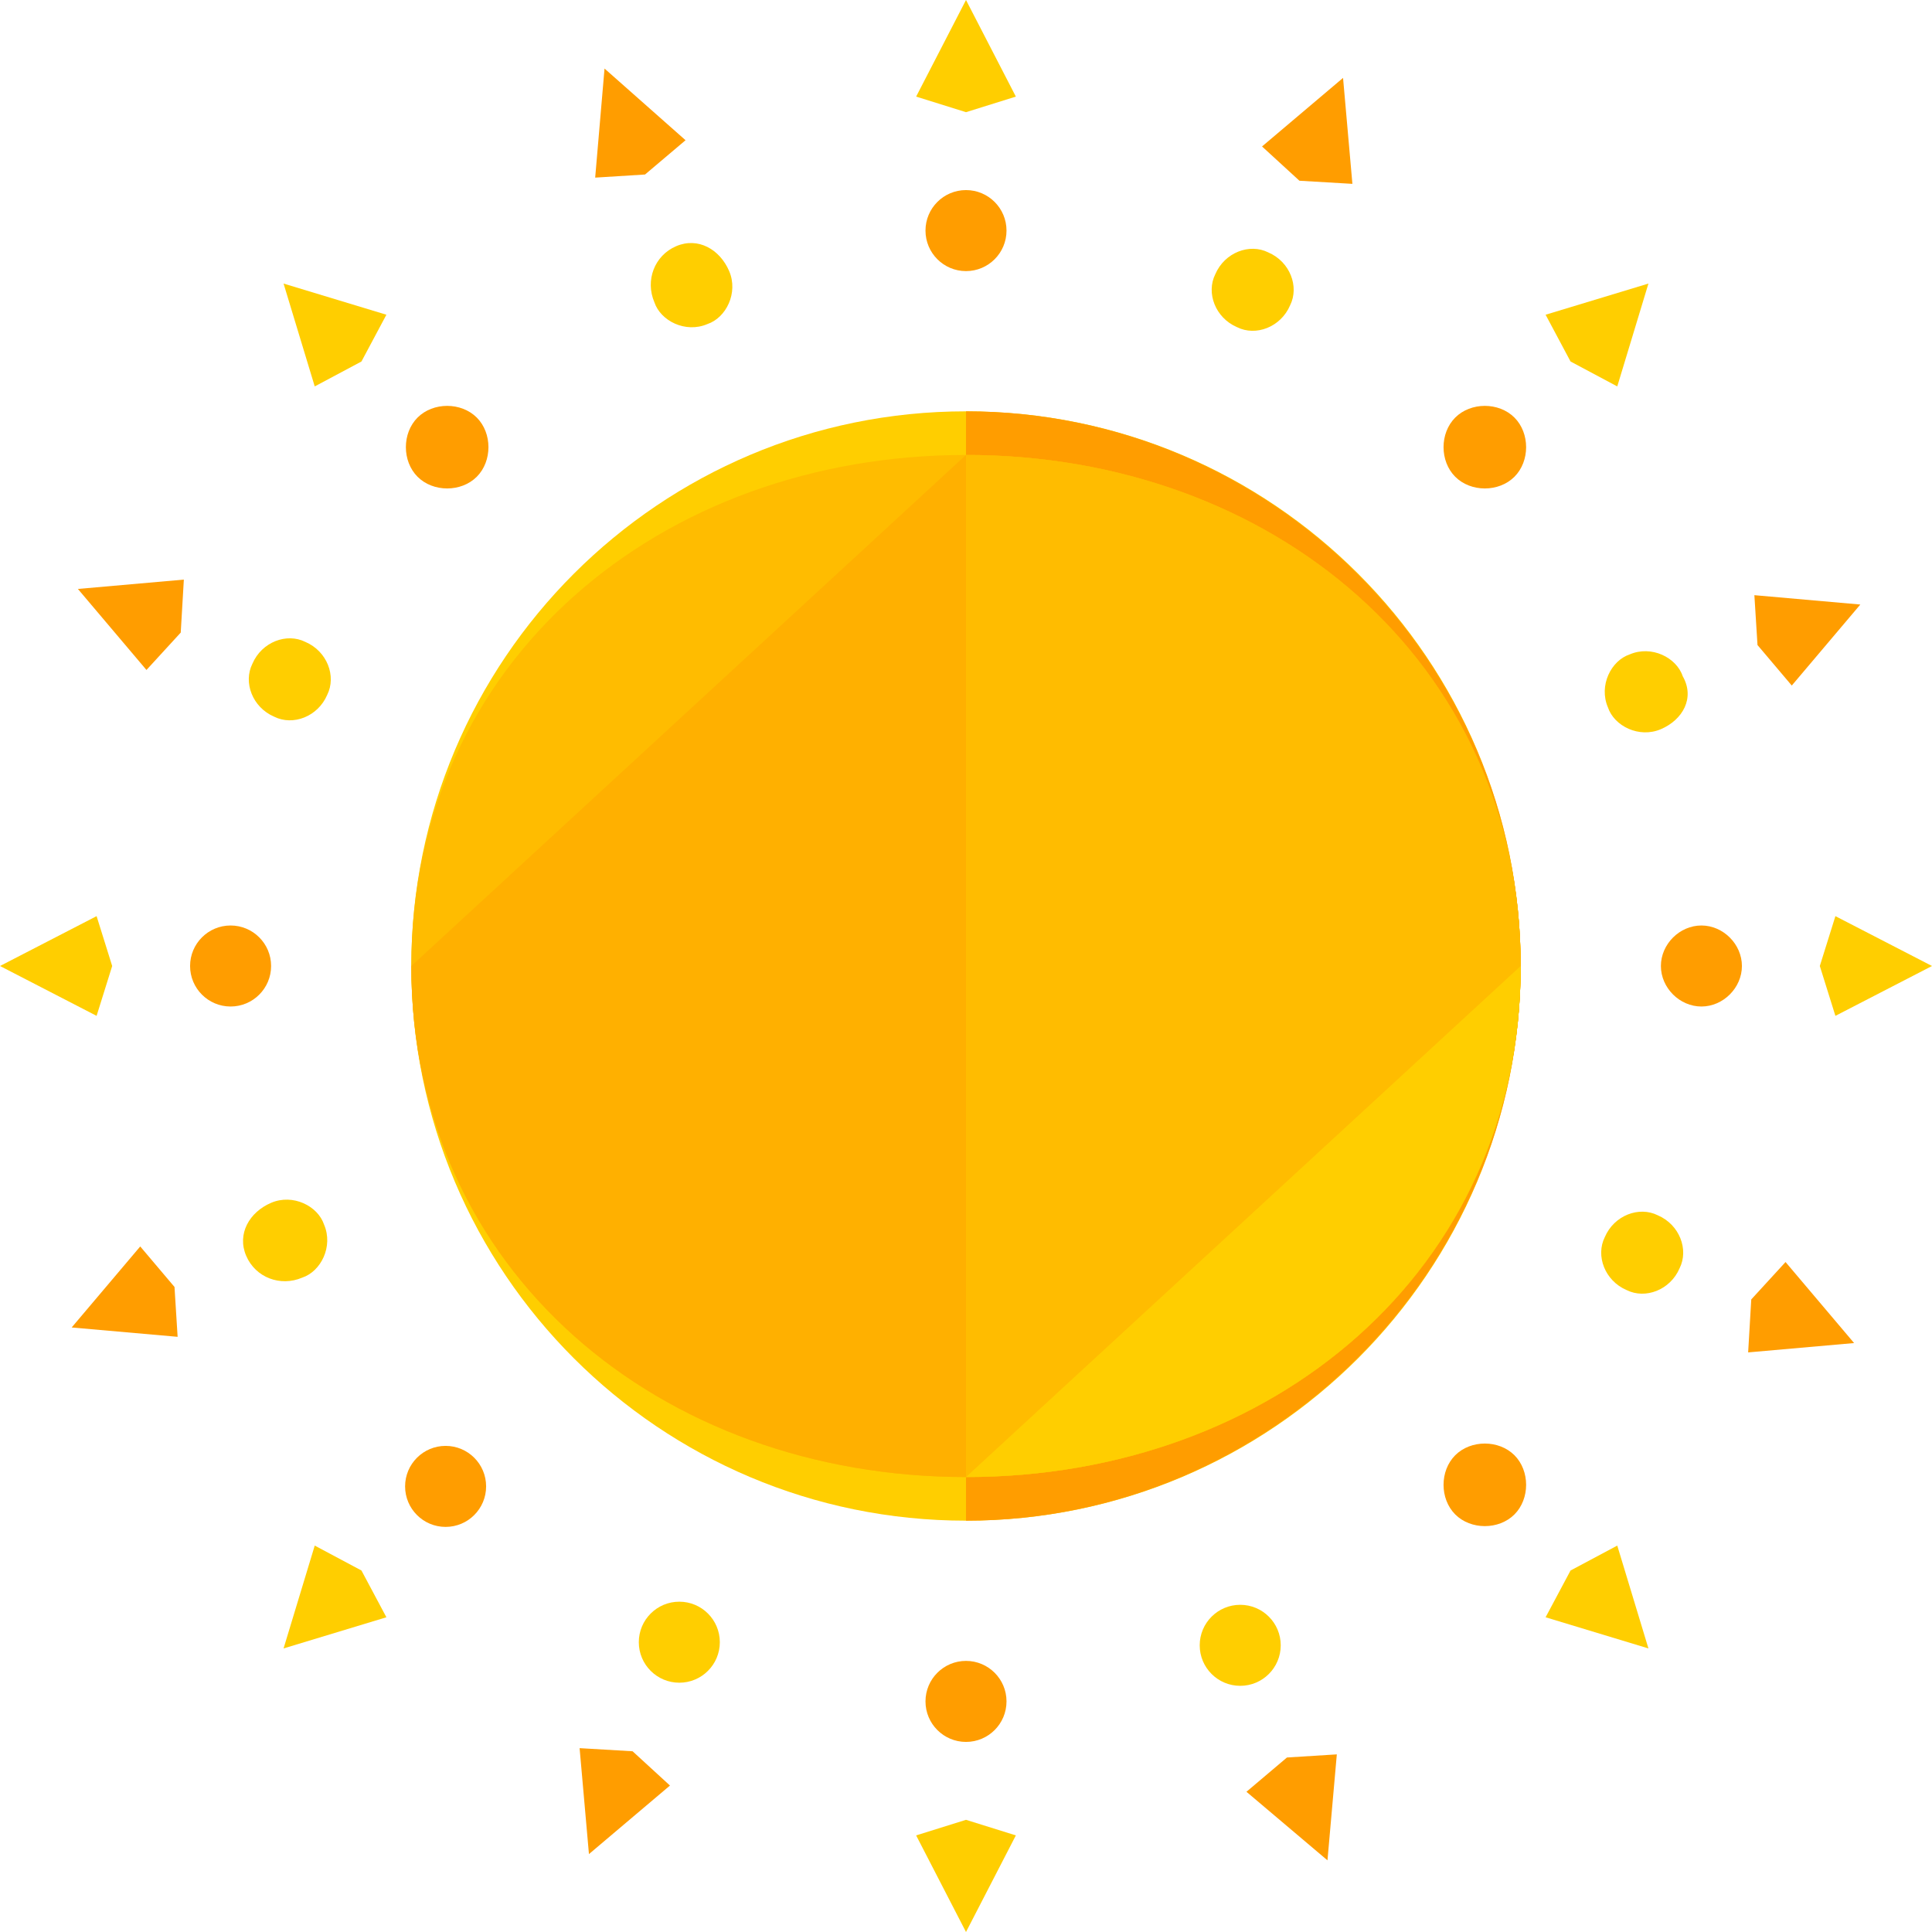
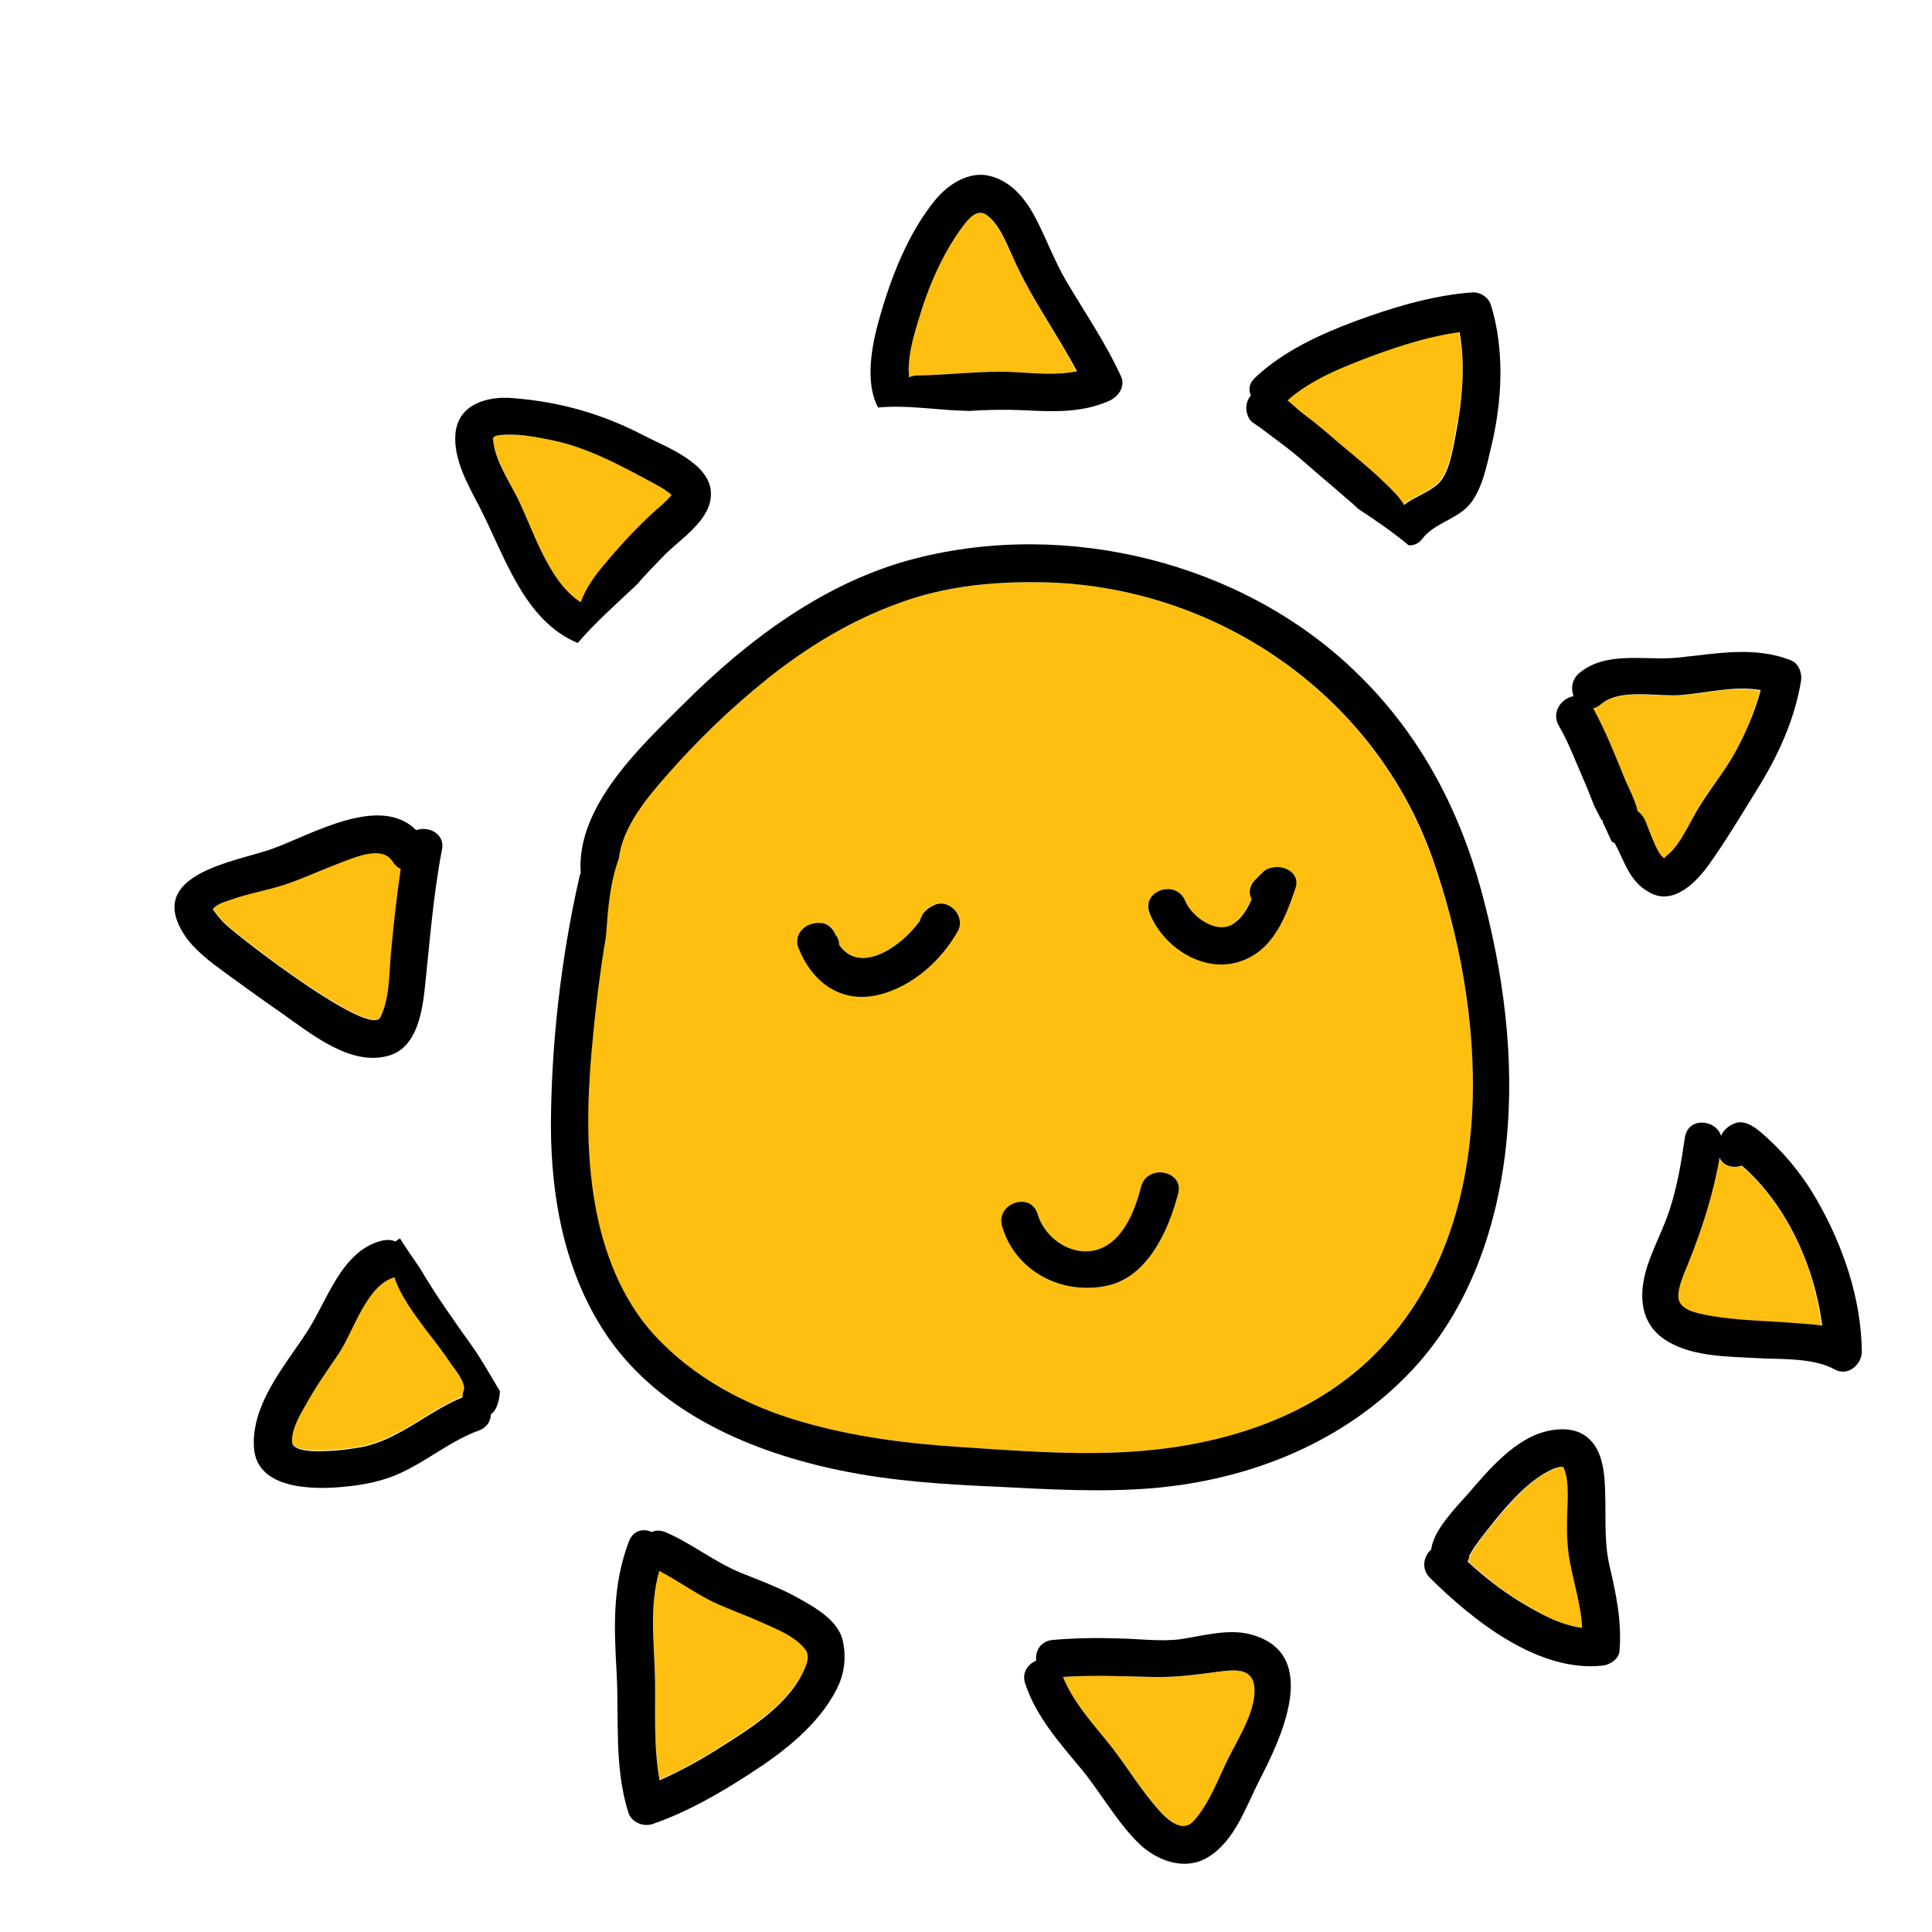
- <svg xmlns="http://www.w3.org/2000/svg" version="1.1" id="Layer_1" x="0px" y="0px" viewBox="0 0 496 496" style="enable-background:new 0 0 496 496;" xml:space="preserve">
-   <circle style="fill:#FFCE00;" cx="248" cy="248" r="142.4" />
-   <path style="fill:#FF9D00;" d="M248,105.6c78.4,0,142.4,64,142.4,142.4s-64,142.4-142.4,142.4" />
-   <path style="fill:#FFBC00;" d="M390.4,248c0,78.4-64,131.2-142.4,131.2S105.6,326.4,105.6,248s64-131.2,142.4-131.2  S390.4,169.6,390.4,248z" />
-   <path style="fill:#FFB000;" d="M248,116.8c78.4,0,142.4,52.8,142.4,131.2s-64,131.2-142.4,131.2S105.6,326.4,105.6,248" />
-   <path style="fill:#FFBC00;" d="M248,116.8c78.4,0,142.4,52.8,142.4,131.2s-64,131.2-142.4,131.2" />
-   <path style="fill:#FFCE00;" d="M390.4,248c0,78.4-64,131.2-142.4,131.2" />
-   <circle style="fill:#FF9D00;" cx="248" cy="59.2" r="10.4" />
-   <polygon style="fill:#FFCE00;" points="260.8,24.8 248,28.8 235.2,24.8 248,0 " />
-   <circle style="fill:#FF9D00;" cx="248" cy="436.8" r="10.4" />
-   <polygon style="fill:#FFCE00;" points="235.2,471.2 248,467.2 260.8,471.2 248,496 " />
-   <path style="fill:#FF9D00;" d="M388.8,122.4c-4,4-11.2,4-15.2,0s-4-11.2,0-15.2s11.2-4,15.2,0S392.8,118.4,388.8,122.4z" />
-   <polygon style="fill:#FFCE00;" points="415.2,99.2 403.2,92.8 396.8,80.8 423.2,72.8 " />
-   <circle style="fill:#FF9D00;" cx="114.4" cy="381.6" r="10.4" />
-   <polygon style="fill:#FFCE00;" points="80.8,396.8 92.8,403.2 99.2,415.2 72.8,423.2 " />
-   <path style="fill:#FF9D00;" d="M436.8,258.4c-5.6,0-10.4-4.8-10.4-10.4s4.8-10.4,10.4-10.4s10.4,4.8,10.4,10.4  C447.2,253.6,442.4,258.4,436.8,258.4z" />
-   <polygon style="fill:#FFCE00;" points="471.2,260.8 467.2,248 471.2,235.2 496,248 " />
-   <circle style="fill:#FF9D00;" cx="59.2" cy="248" r="10.4" />
-   <polygon style="fill:#FFCE00;" points="24.8,235.2 28.8,248 24.8,260.8 0,248 " />
-   <path style="fill:#FF9D00;" d="M373.6,388.8c-4-4-4-11.2,0-15.2s11.2-4,15.2,0s4,11.2,0,15.2C384.8,392.8,377.6,392.8,373.6,388.8z" />
-   <polygon style="fill:#FFCE00;" points="396.8,415.2 403.2,403.2 415.2,396.8 423.2,423.2 " />
-   <path style="fill:#FF9D00;" d="M122.4,107.2c4,4,4,11.2,0,15.2s-11.2,4-15.2,0s-4-11.2,0-15.2S118.4,103.2,122.4,107.2z" />
-   <g>
-     <polygon style="fill:#FFCE00;" points="99.2,80.8 92.8,92.8 80.8,99.2 72.8,72.8  " />
-     <path style="fill:#FFCE00;" d="M331.2,78.4c-2.4,5.6-8.8,8-13.6,5.6c-5.6-2.4-8-8.8-5.6-13.6c2.4-5.6,8.8-8,13.6-5.6   C331.2,67.2,333.6,73.6,331.2,78.4z" />
-   </g>
-   <polygon style="fill:#FF9D00;" points="347.2,47.2 333.6,46.4 324,37.6 344.8,20 " />
-   <circle style="fill:#FFCE00;" cx="174.4" cy="421.6" r="10.4" />
-   <polygon style="fill:#FF9D00;" points="148.8,448.8 162.4,449.6 172,458.4 151.2,476 " />
-   <path style="fill:#FFCE00;" d="M426.4,187.2c-5.6,2.4-12-0.8-13.6-5.6c-2.4-5.6,0.8-12,5.6-13.6c5.6-2.4,12,0.8,13.6,5.6  C435.2,179.2,432,184.8,426.4,187.2z" />
-   <polygon style="fill:#FF9D00;" points="460,176 451.2,165.6 450.4,152.8 477.6,155.2 " />
-   <path style="fill:#FFCE00;" d="M69.6,308.8c5.6-2.4,12,0.8,13.6,5.6c2.4,5.6-0.8,12-5.6,13.6c-5.6,2.4-12,0-14.4-5.6  C60.8,316.8,64,311.2,69.6,308.8z" />
-   <polygon style="fill:#FF9D00;" points="36,320 44.8,330.4 45.6,343.2 18.4,340.8 " />
-   <path style="fill:#FFCE00;" d="M417.6,331.2c-5.6-2.4-8-8.8-5.6-13.6c2.4-5.6,8.8-8,13.6-5.6c5.6,2.4,8,8.8,5.6,13.6  C428.8,331.2,422.4,333.6,417.6,331.2z" />
-   <polygon style="fill:#FF9D00;" points="448.8,347.2 449.6,333.6 458.4,324 476,344.8 " />
-   <path style="fill:#FFCE00;" d="M78.4,164.8c5.6,2.4,8,8.8,5.6,13.6c-2.4,5.6-8.8,8-13.6,5.6c-5.6-2.4-8-8.8-5.6-13.6  C67.2,164.8,73.6,162.4,78.4,164.8z" />
-   <polygon style="fill:#FF9D00;" points="47.2,148.8 46.4,162.4 37.6,172 20,151.2 " />
-   <circle style="fill:#FFCE00;" cx="318.4" cy="422.4" r="10.4" />
-   <polygon style="fill:#FF9D00;" points="320,460 330.4,451.2 343.2,450.4 340.8,477.6 " />
-   <path style="fill:#FFCE00;" d="M187.2,69.6c2.4,5.6-0.8,12-5.6,13.6c-5.6,2.4-12-0.8-13.6-5.6c-2.4-5.6,0-12,5.6-14.4  C179.2,60.8,184.8,64,187.2,69.6z" />
-   <polygon style="fill:#FF9D00;" points="176,36 165.6,44.8 152.8,45.6 155.2,17.6 " />
-   <g>
- </g>
-   <g>
- </g>
-   <g>
- </g>
-   <g>
- </g>
-   <g>
- </g>
-   <g>
- </g>
-   <g>
- </g>
-   <g>
- </g>
-   <g>
- </g>
-   <g>
- </g>
-   <g>
- </g>
-   <g>
- </g>
-   <g>
- </g>
-   <g>
- </g>
-   <g>
- </g>
+ <svg xmlns="http://www.w3.org/2000/svg" viewBox="0 0 512 512" width="48px" height="48px">
+   <path fill="#FEBF10" d="M213.4 436.9c-2.8-3.5-7.9-5.5-11.9-7.3-4.2-1.9-8.6-3.4-12.8-5.4-4.9-2.4-9.2-5.6-14-8.1-2.7 9.7-1.2 19-1.1 29.1.1 8.8-.4 17.8 1.2 26.4 5.6-2.4 11.1-5.5 16.2-8.8 7.4-4.7 16.5-10.4 21-18.3C213.1 442.7 215.1 439.1 213.4 436.9zM379.5 227.4c-15.5-43.6-57.8-72.5-104-73.1-12.6-.2-25.3 1.2-37.3 5.5-12.8 4.7-24.5 11.7-35.1 20.2-9.6 7.7-18.7 16.6-26.8 25.8-5.2 5.9-11.5 13.6-12.4 21.7-2.4 6.5-2.9 13.5-3.4 20.5-1.7 10-2.9 20.2-3.8 30.3-1.2 13.6-1.5 27.4.9 40.9 2.2 12.5 7.1 25.1 15.7 34.6 10.4 11.3 24.4 18.8 39.1 23 13.8 4 28 5.8 42.3 6.7 13.8.9 27.8 2 41.5 1.4 26.5-1.1 53.5-9.1 71.5-29.7C397.7 321.1 393.7 267.4 379.5 227.4zM253.8 246.7c-4.4 7.8-12 14.5-20.8 16.8-10 2.6-17.7-3.3-21.4-12.4-1.5-3.9 2.2-6.8 5.7-6.6.2 0 .3 0 .5 0 2 .2 3.3 1.9 3.8 3.7 0-.2-.1-.4-.1-.6.6.9.9 1.8.9 2.7 5.5 8.1 16.4.7 21.4-6.4.5-1.9 1.6-3.3 3.9-4.2C251.7 238.1 256 243 253.8 246.7zM312.2 316.4c-2.5 9.5-7.9 21.9-18.7 24.3-11.9 2.6-24.3-3.6-27.9-15.6-1.8-6.2 7.6-9.5 9.4-3.3 2.1 7 10.4 12.2 17.5 8.7 5.7-2.9 8.4-10.2 9.9-16C304 308.3 313.9 310.2 312.2 316.4zM343.2 235.4c-2.7 8.1-6.1 16.8-15 19.5-9.6 2.9-20.1-4.1-23.6-12.8-2.4-6 7-9.3 9.4-3.3 1.7 4.1 8.4 9.1 12.9 5.9 2.2-1.6 3.6-3.9 4.7-6.4-.8-1.6-.8-3.5.9-5.1.7-.7 1.3-1.3 2-2C337.7 228.1 345 230.3 343.2 235.4zM332.4 446.9c-.6-5-5.4-4.4-9.4-3.9-6.2.8-11.8 1.6-18 1.4-7.8-.2-15.6-.5-23.3 0 2.5 6.3 7.1 11.5 11.3 16.6 4.4 5.3 8 11.3 12.3 16.6 2.2 2.6 7.3 9 11 5 4.1-4.5 6.5-11.1 9.2-16.6C328.1 460.8 333.1 453 332.4 446.9zM177.3 130.6c-1.5-1-3.1-1.9-4.6-2.8-8.4-4.6-17.2-9.3-26.7-11.2-4.4-.9-9.7-1.9-14.2-1.2-.6.1-1 .4-1.1.5 0 .3 0 .7 0 1 .7 5 3.7 9.8 6 14.2 4.4 8.5 8.3 22.8 17.2 28.5 1.3-3.8 4-7.4 6.4-10.2 4.2-5 8.7-9.8 13.5-14.2 1.4-1.2 2.8-2.4 4-3.8.1-.1.1-.1.2-.2C177.8 131 177.5 130.8 177.3 130.6zM268.3 68.1c-1.7-3.7-3.5-8.6-6.9-11.1-2.5-1.9-4.9 1.1-6.3 2.9-5.4 7.2-9.3 16.3-11.8 24.9-1.2 4.2-2.6 8.8-2.6 13.2 0 .7 0 1.4.1 2 .6-.3 1.3-.5 2.1-.5 8.6-.1 17.1-1.3 25.6-.9 5.5.3 11.3.8 16.7-.2C279.9 88.2 273.1 78.8 268.3 68.1zM386.6 87.9c-7.8 1.1-15.5 3.4-22.8 6.2-7.8 2.9-16.4 6.2-22.8 11.9 1.6 1.3 3.2 2.8 4.5 3.8 3.1 2.4 6 4.9 9 7.4 4 3.4 8.2 6.8 12 10.4 1.9 1.8 4 3.8 5.4 6.1 2.7-2.1 5.9-3 8.7-5.3 3.3-2.7 4.3-9.5 5-13.4C387.5 106.3 388.4 96.8 386.6 87.9zM119.6 361.5c-2.2-3.2-4.7-6.3-7-9.5-3.1-4.1-6.5-8.7-8.2-13.7-7.5 2.2-10.8 14.4-14.8 20.3-2.9 4.3-5.9 8.5-8.4 13-1.7 3.1-4.1 6.8-3.9 10.4.1 2 4.2 2.4 6.7 2.4 3.9 0 7.9-.4 11.7-1.1 9.9-1.9 17.5-9.4 26.8-13.2 0-.6.1-1.3.3-2C123.5 366.6 120.5 362.7 119.6 361.5zM104.2 228.3c-2.8-4.5-10.1-1.2-13.8.2-5 1.9-9.9 4.3-15 5.9-4.7 1.5-9.7 2.3-14.3 4-1.5.6-3.5 1.2-4.6 2.4 0 .1.1.1.1.2.9 1.4 2 2.8 3.3 3.9 4.2 3.9 38.2 30.1 41 24.6 2.6-5 2.3-11.5 2.8-17 .7-7.5 1.5-15 2.7-22.4C105.5 229.8 104.8 229.2 104.2 228.3zM416.5 415.2c-1-4.6-1-8.6-1-13.3 0-4 .6-9.4-1-13.2.1.2-.2-.1-.6 0-.9.1-1.8.4-2.6.8-6 2.8-10.9 8.6-15 13.5-1.9 2.3-3.8 4.7-5.5 7.2-.4.6-.9 1.3-1.2 2-.1.6-.3 1.1-.5 1.6 4.3 3.9 8.9 7.6 13.8 10.6 5 3.1 10.7 6.3 16.7 7.1C419.1 426 417.6 420.6 416.5 415.2zM445.2 184.3c-6.2.5-16-1.9-21 2.4-.7.6-1.4.9-2.1 1.1 3.4 6 6 12.6 8.5 19 .9 2.3 2.5 5.3 3.3 8.3.6.4 1.2.9 1.6 1.7 1 1.7 3.6 10.3 5.6 10.8-.3-.3 1.5-1.5 1.9-2 .8-.9 1.6-1.9 2.2-2.9 1.2-1.8 2.3-3.7 3.2-5.6 3.2-6.4 8.3-11.9 11.7-18.3 2.7-5.1 4.9-10.2 6.3-15.7C459.6 181.7 451.9 183.8 445.2 184.3zM461.5 309c-2.3.7-4.9.1-5.9-2.1-1.7 9.8-4.6 18.6-8.3 28-.9 2.3-3.8 8.2-2.1 10.6 1.1 1.6 3.3 2.3 5.1 2.7 7.3 1.7 14.9 1.8 22.3 2.3 3.3.2 6.8.4 10.1 1C480.9 335.7 473.5 319.3 461.5 309z" />
+   <path d="M395.1 80.8c-.7-2.1-2.9-3.5-5.1-3.3-10.5.8-21 4-30.8 7.6-9.4 3.5-19.2 8-26.6 15-1.6 1.5-1.8 3.2-1.1 4.7-1.3 1.5-1.7 3.7-.5 6.1.2.3.4.5.6.8.9.6 1.7 1.2 2.6 1.8 0 0 0 0 0 0 0 0 0 0 0 0 1.6 1.2 3.2 2.4 4.8 3.6 2.6 1.9 5 3.9 7.4 6 3.3 2.9 6.8 5.8 10.1 8.7.9.8 2.3 1.9 3.5 3.1 4.6 3 9.1 6.1 13.3 9.6 1.3.1 2.7-.4 3.7-1.8 3-3.9 8.4-4.9 11.9-8.4 3.8-3.9 5.1-10.9 6.3-16C398.1 106.4 398.8 92.7 395.1 80.8zM385.8 115.1c-.8 3.9-1.7 10.7-5 13.4-2.8 2.3-6 3.2-8.7 5.3-1.4-2.3-3.5-4.3-5.4-6.1-3.8-3.7-8-7-12-10.4-3-2.6-5.9-5.1-9-7.4-1.4-1-2.9-2.5-4.5-3.8 6.3-5.6 15-9 22.8-11.9 7.3-2.7 15-5.1 22.8-6.2C388.4 96.8 387.5 106.3 385.8 115.1zM124.8 356.3c-4.7-6.6-9.4-13.2-13.5-20.2-1.8-2.6-3.6-5.2-5.3-7.9-.4.2-.8.5-1.2.8-.9-.4-2-.5-3.2-.3-11.1 2.4-14.9 16.2-20.4 24.5-5.9 9-14.6 19-13.9 30.4.7 11.3 16 11.2 24 10.4 5.2-.5 10.3-1.5 15-3.7 7.1-3.3 13.2-8.5 20.6-11.2 2.2-.8 3.1-2.5 3.2-4.3.7-.5 1.2-1.2 1.6-2.2.5-1.3.7-2.6.8-3.9C130 364.6 127.6 360.2 124.8 356.3zM122.9 368.3c-.2.7-.4 1.3-.3 2-9.2 3.7-16.9 11.3-26.8 13.2-3.9.7-7.8 1.1-11.7 1.1-2.5 0-6.6-.4-6.7-2.4-.2-3.6 2.2-7.4 3.9-10.4 2.5-4.5 5.5-8.7 8.4-13 4-5.9 7.3-18.1 14.8-20.3 1.7 5 5.1 9.5 8.2 13.7 2.4 3.1 4.8 6.2 7 9.5C120.5 362.7 123.5 366.6 122.9 368.3zM171 115.6c-11.3-5.9-22.4-9.1-35.1-10.1-6.7-.6-14.5 1.6-15.2 9.4-.6 6.8 3.3 13.5 6.3 19.3 6.7 12.9 11.7 30.2 26.1 36.2 4.8-5.6 10.4-10.5 15.7-15.5 2.2-2.6 4.6-5 6.9-7.4 4.3-4.5 12.7-9.5 12.7-16.5C188.6 122.9 176.6 118.5 171 115.6zM177.8 131.4c-1.2 1.4-2.6 2.6-4 3.8-4.8 4.3-9.3 9.2-13.5 14.2-2.4 2.8-5.1 6.4-6.4 10.2-8.9-5.7-12.8-20-17.2-28.5-2.3-4.4-5.4-9.2-6-14.2 0-.3 0-.7 0-1 .2-.1.5-.4 1.1-.5 4.5-.7 9.8.3 14.2 1.2 9.5 1.9 18.2 6.6 26.7 11.2 1.6.9 3.2 1.7 4.6 2.8.2.2.5.4.7.6C177.9 131.3 177.9 131.4 177.8 131.4zM297.1 99.8c-4.1-9-9.7-17.1-14.7-25.6-3-5.2-5.1-10.9-7.9-16.3-2.7-5.2-6.5-9.9-12.3-11.3-5.4-1.3-10.8 2.2-14.1 6.1-7.5 9-12.1 21.1-15.2 32.2-1.8 6.4-3.8 16.5-.2 23.1 7-.7 14.7.5 21.3.8.9 0 1.9.1 2.8.1 4.7-.3 9.4-.4 14.2-.2 7.8.4 15.7.8 23-2.5C296.3 105.2 298.3 102.5 297.1 99.8zM268.6 98.6c-8.6-.4-17.1.8-25.6.9-.8 0-1.5.2-2.1.5 0-.7-.1-1.3-.1-2 0-4.4 1.3-9 2.6-13.2 2.5-8.6 6.4-17.7 11.8-24.9 1.4-1.8 3.7-4.8 6.3-2.9 3.4 2.5 5.2 7.4 6.9 11.1 4.7 10.7 11.6 20.1 17 30.3C279.9 99.5 274.1 98.9 268.6 98.6zM110.3 220c-9.7-9.7-27.9 1.3-38.3 5-9.7 3.4-33.4 6.6-23.3 22.5 2.6 4.1 6.9 7.3 10.7 10.1 5.1 3.7 10.2 7.4 15.4 11 7.7 5.4 18.3 14.2 28.4 11.1 7.3-2.2 8.7-11.6 9.4-18 1.3-12.2 2.2-24.4 4.5-36.4C118.1 221 113.6 218.8 110.3 220zM103.6 252.6c-.5 5.5-.3 12-2.8 17-2.8 5.5-36.8-20.7-41-24.6-1.3-1.2-2.3-2.5-3.3-3.9 0-.1-.1-.1-.1-.2 1.1-1.3 3.1-1.9 4.6-2.4 4.7-1.7 9.6-2.5 14.3-4 5.1-1.7 10-4 15-5.9 3.8-1.4 11.1-4.7 13.8-.2.6.9 1.3 1.5 2.1 1.9C105.1 237.6 104.3 245.1 103.6 252.6zM481.6 318.2c-3.4-6-7.8-11.6-12.9-16.3-2.2-2-5.7-5.5-9-4.2-1.9.8-3 1.9-3.6 3.3-1.4-4.4-8.8-5.1-9.6.5-.9 6.4-2 12.8-4 19-1.7 5.2-4.3 10-6 15.2-2.5 8-1.8 15.8 6 20.1 6.6 3.7 15.4 3.7 22.8 4.1 6.5.4 15-.2 20.9 3 3.5 2 7.3-1.3 7.2-4.9C493.2 344.1 488.5 330.3 481.6 318.2zM472.7 350.4c-7.5-.5-15-.6-22.3-2.3-1.8-.4-4-1.1-5.1-2.7-1.7-2.4 1.2-8.3 2.1-10.6 3.7-9.3 6.6-18.2 8.3-28 .9 2.2 3.6 2.9 5.9 2.1 11.9 10.3 19.3 26.7 21.3 42.4C479.5 350.8 476 350.7 472.7 350.4zM474.6 175c-9.8-3.9-20-1.7-30.2-.7-8.4.8-18.8-1.9-25.9 4.1-2 1.7-2.2 4.1-1.5 6.1-3.1.5-6 4.2-3.9 7.8 2.5 4.3 4.3 9.1 6.3 13.7 1.1 2.5 2.1 5 3.1 7.6.7 1.3 1.3 2.6 2 3.9.1-.2.2-.3.3-.5-.1.3-.1.6-.1.8.8 1.7 1.6 3.4 2.4 5.2.3.2.5.3.8.4 2.7 5 3.9 10.3 9.4 13.2 6.3 3.4 12.3-2.9 15.6-7.5 4.5-6.3 8.6-13.2 12.7-19.8 5.5-8.8 10-18.5 11.7-28.9C477.6 178.4 476.7 175.8 474.6 175zM460.2 198.7c-3.4 6.4-8.4 11.9-11.7 18.3-1 1.9-2.1 3.8-3.2 5.6-.7 1-1.4 2-2.2 2.9-.5.6-2.3 1.8-1.9 2-2.1-.6-4.6-9.2-5.6-10.8-.5-.8-1-1.3-1.6-1.7-.7-3-2.3-6-3.3-8.3-2.6-6.4-5.2-13-8.5-19 .7-.1 1.4-.5 2.1-1.1 5.1-4.3 14.8-1.9 21-2.4 6.8-.5 14.4-2.6 21.3-1.3C465.1 188.5 462.9 193.6 460.2 198.7zM426.5 414.8c-1.4-6.3-.9-12.2-1.1-18.6-.1-4.9-.4-11.4-4.3-14.9-3.1-2.9-7.4-2.9-11.3-2-8.3 2-15.3 10.2-20.6 16.4-2.6 3-9.4 9.7-9.9 14.9-2 1.8-2.8 5.1-.3 7.6 11.3 11.2 28.7 25.1 45.7 23.2 2-.2 4.4-1.8 4.5-4C429.8 429.6 428.3 422.4 426.5 414.8zM402.7 424.4c-4.9-3-9.6-6.7-13.8-10.6.3-.5.5-1 .5-1.6.4-.7.8-1.4 1.2-2 1.7-2.5 3.6-4.8 5.5-7.2 4.1-5 9.1-10.7 15-13.5.8-.4 1.7-.7 2.6-.8.4 0 .7.2.6 0 1.7 3.8 1.1 9.2 1 13.2-.1 4.6 0 8.7 1 13.3 1.1 5.4 2.7 10.7 3 16.2C413.5 430.7 407.8 427.5 402.7 424.4zM331.7 433.2c-6-1.7-12.8.3-18.8 1.2-5.3.7-11.1-.1-16.4-.2-5.8-.2-11.7-.1-17.5.4-3.3.3-4.7 3-4.4 5.5-2.2.9-3.9 3.2-2.9 6.1 2.9 8.8 9.3 15.9 15.1 22.9 5.3 6.5 9.3 14 15.4 19.8 4.8 4.4 12 6.9 17.9 3.3 7.1-4.3 10-13.2 13.6-20.3C339.5 460.7 350.2 438.4 331.7 433.2zM325.5 466c-2.7 5.5-5.1 12.1-9.2 16.6-3.7 4-8.8-2.3-11-5-4.4-5.4-7.9-11.3-12.3-16.6-4.2-5.1-8.8-10.4-11.3-16.6 7.8-.5 15.6-.2 23.3 0 6.3.2 11.9-.6 18-1.4 4-.5 8.8-1.1 9.4 3.9C333.1 453 328.1 460.8 325.5 466zM223.3 434.6c-1.2-4.9-6.6-8.2-10.7-10.5-5.1-3-10.8-5.1-16.3-7.3-7-2.9-12.9-7.7-19.8-10.7-1.4-.6-2.7-.6-3.8-.1-2.2-1-4.8-.5-6 2.4-4.4 11.6-4 22.5-3.3 34.7.7 12.5-.7 25 3.1 37.2.8 2.6 3.9 3.9 6.4 3.1 9-3.1 17.6-8 25.6-13.2 8.9-5.7 18.3-12.9 23.2-22.5C223.9 443.4 224.3 439 223.3 434.6zM212 444.7c-4.5 7.9-13.5 13.6-21 18.3-5.1 3.3-10.6 6.3-16.2 8.8-1.6-8.7-1.1-17.7-1.2-26.4-.2-10.1-1.6-19.5 1.1-29.1 4.8 2.5 9.2 5.7 14 8.1 4.2 2 8.6 3.5 12.8 5.4 4 1.8 9.1 3.7 11.9 7.3C215.1 439.1 213.1 442.7 212 444.7zM247.7 239.8c-2.3 1-3.4 2.3-3.9 4.2-5 7-15.9 14.4-21.4 6.4 0-.9-.3-1.8-.9-2.7 0 .2.1.4.1.6-.5-1.8-1.9-3.5-3.8-3.7-.2 0-.3 0-.5 0-3.5-.3-7.2 2.7-5.7 6.6 3.6 9.1 11.3 14.9 21.4 12.4 8.8-2.2 16.4-9 20.8-16.8C256 243 251.7 238.1 247.7 239.8zM334.6 231.2c-.7.7-1.3 1.3-2 2-1.7 1.7-1.7 3.6-.9 5.1-1.1 2.5-2.5 4.9-4.7 6.4-4.5 3.2-11.2-1.8-12.9-5.9-2.4-6-11.9-2.7-9.4 3.3 3.5 8.8 14 15.8 23.6 12.8 8.9-2.7 12.3-11.5 15-19.5C345 230.3 337.7 228.1 334.6 231.2zM302.4 314.5c-1.5 5.8-4.2 13.1-9.9 16-7.1 3.5-15.4-1.7-17.5-8.7-1.8-6.2-11.3-2.9-9.4 3.3 3.6 12 16 18.2 27.9 15.6 10.8-2.4 16.2-14.8 18.7-24.3C313.9 310.2 304 308.3 302.4 314.5z" />
+   <path d="M392.5,235.8c-6.1-22.2-16.7-41.9-33.4-57.9c-30.1-29-76.3-40.2-116.5-29.9c-23.9,6.1-44.5,21.6-61.6,38.7c-11.4,11.3-28.4,27.2-27.1,44.7c-0.2,0.4-0.3,0.7-0.4,1.2c-4.8,21.2-7.4,43.8-7.5,65.5c0,19.9,3.9,40.3,15.5,56.8c14,19.8,37.8,29.9,60.8,34.7c13.8,2.9,28,3.8,42,4.4c13.7,0.7,27.3,1.5,41,0.4c26-2.2,51.1-12.2,69.1-31.5c15.2-16.3,22.6-38.3,24.8-60.1C401.5,280.2,398.4,257.5,392.5,235.8z M367.8,355.2c-18,20.6-45,28.6-71.5,29.7c-13.8,0.6-27.8-0.5-41.5-1.4c-14.3-0.9-28.5-2.7-42.3-6.7c-14.7-4.2-28.7-11.7-39.1-23c-8.7-9.5-13.5-22.1-15.7-34.6c-2.4-13.5-2.1-27.3-0.9-40.9c0.9-10,2.1-20.2,3.8-30.3c0.5-7,1-14,3.4-20.5c0.9-8.1,7.2-15.8,12.4-21.7c8.1-9.3,17.2-18.1,26.8-25.8c10.6-8.5,22.3-15.6,35.1-20.2c11.9-4.4,24.6-5.7,37.3-5.5c46.1,0.6,88.5,29.4,104,73.1C393.7,267.4,397.7,321.1,367.8,355.2z" />
</svg>
